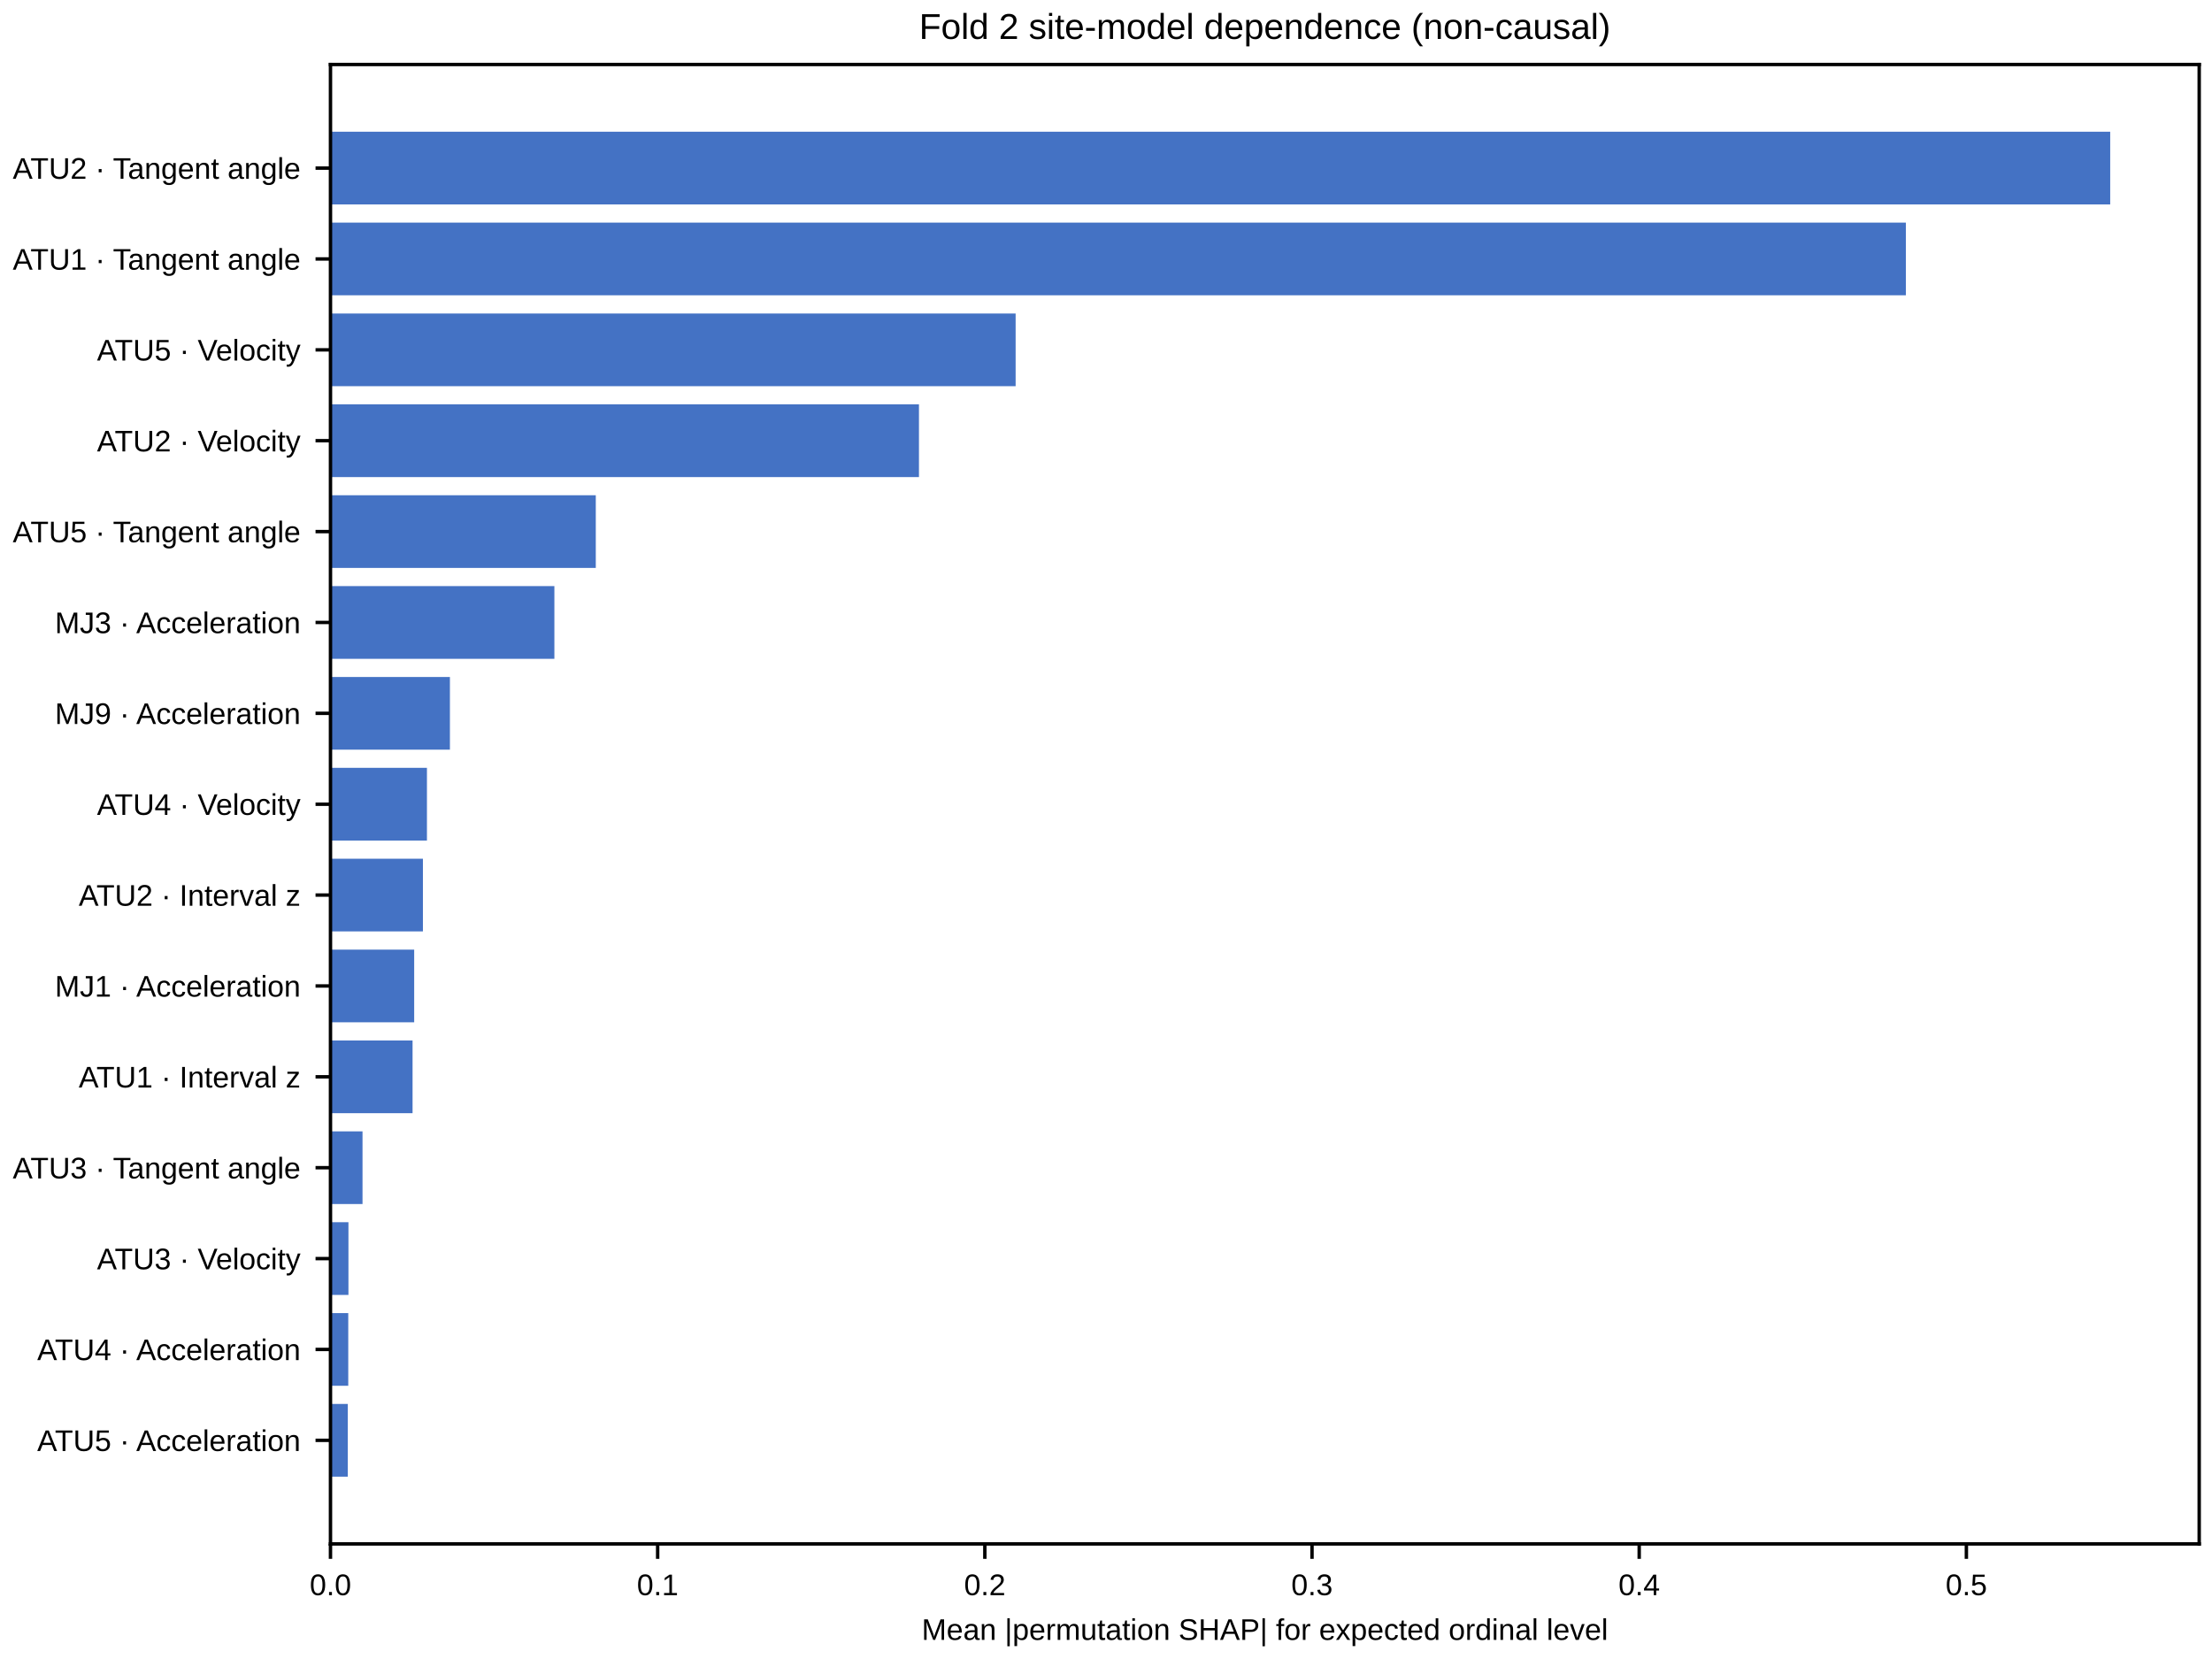
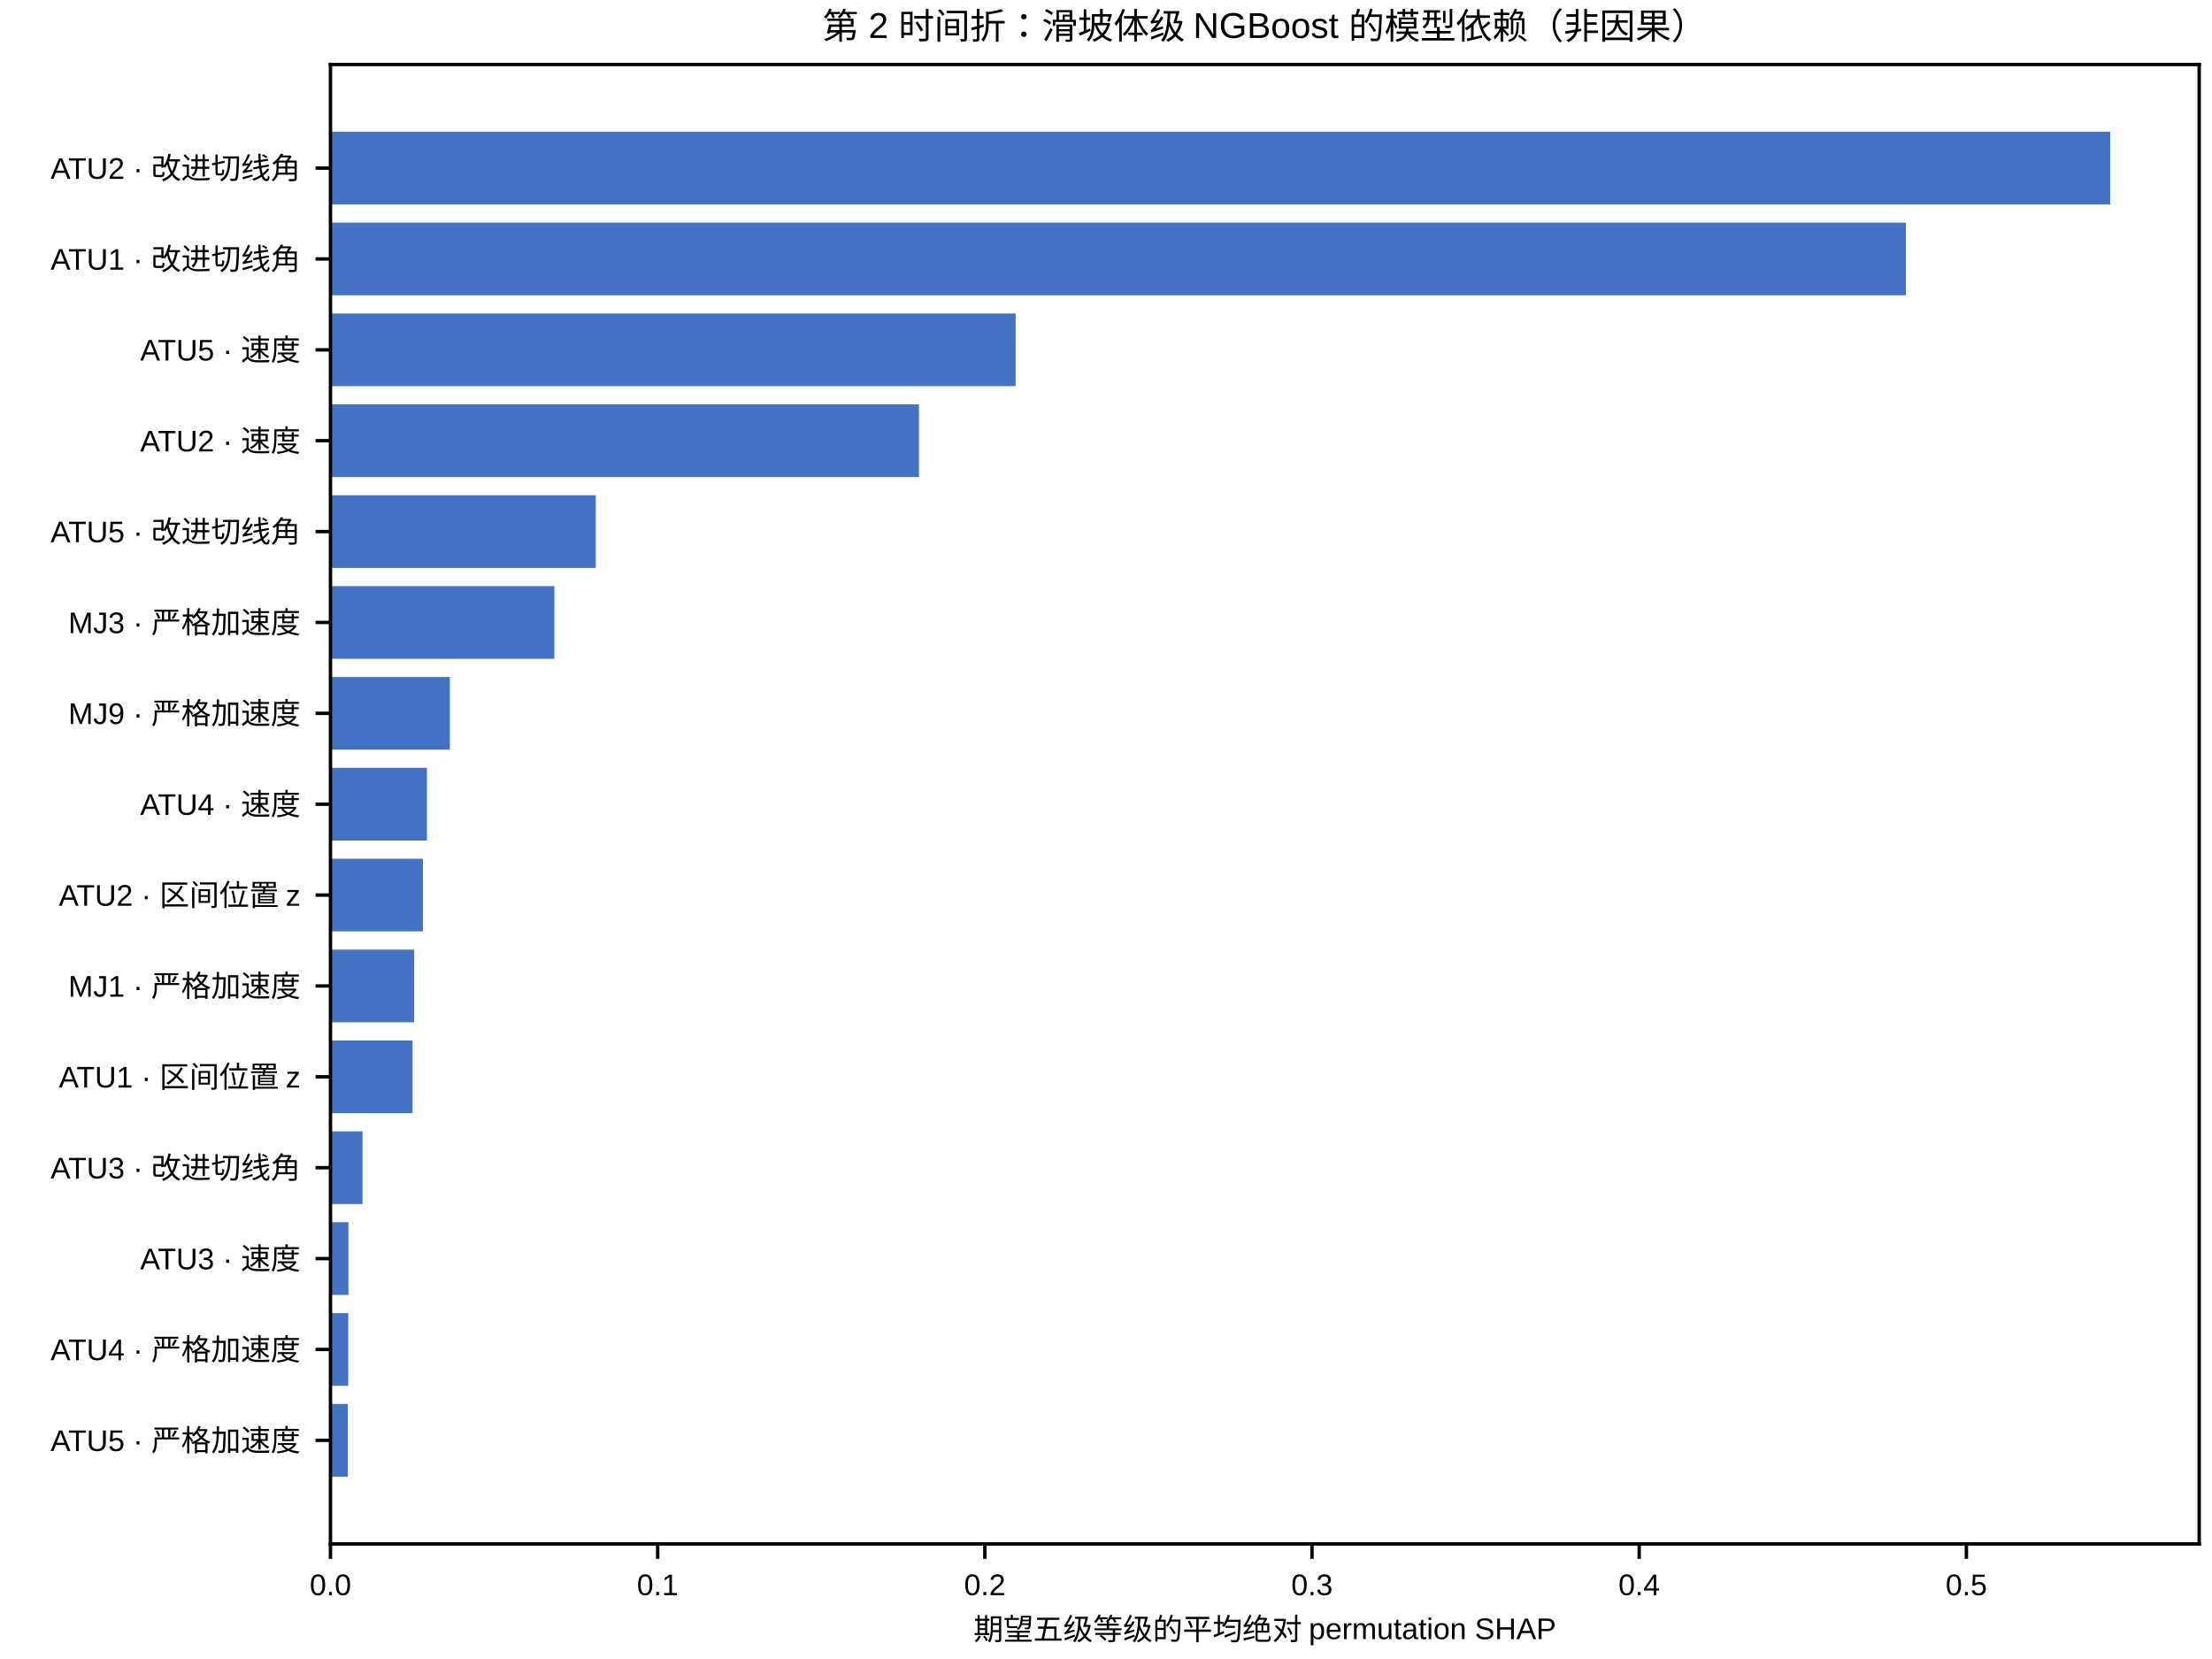
<svg xmlns="http://www.w3.org/2000/svg" xmlns:xlink="http://www.w3.org/1999/xlink" width="518.4pt" height="388.8pt" viewBox="0 0 518.4 388.8" version="1.1">
  <defs>
    <style type="text/css">*{stroke-linejoin: round; stroke-linecap: butt}</style>
  </defs>
  <g id="figure_1">
    <g id="patch_1">
      <path d="M 0 388.8  L 518.4 388.8  L 518.4 0  L 0 0  z " style="fill: #ffffff" />
    </g>
    <g id="axes_1">
      <g id="patch_2">
        <path d="M 77.45 361.829  L 515.4 361.829  L 515.4 15.115  L 77.45 15.115  z " style="fill: #ffffff" />
      </g>
      <g id="patch_3">
        <path d="M 77.45 346.069  L 81.511 346.069  L 81.511 329.032  L 77.45 329.032  z " clip-path="url(#p11db9ffde7)" style="fill: #4472c4" />
      </g>
      <g id="patch_4">
        <path d="M 77.45 324.772  L 81.617 324.772  L 81.617 307.735  L 77.45 307.735  z " clip-path="url(#p11db9ffde7)" style="fill: #4472c4" />
      </g>
      <g id="patch_5">
        <path d="M 77.45 303.475  L 81.66 303.475  L 81.66 286.438  L 77.45 286.438  z " clip-path="url(#p11db9ffde7)" style="fill: #4472c4" />
      </g>
      <g id="patch_6">
        <path d="M 77.45 282.179  L 84.959 282.179  L 84.959 265.141  L 77.45 265.141  z " clip-path="url(#p11db9ffde7)" style="fill: #4472c4" />
      </g>
      <g id="patch_7">
        <path d="M 77.45 260.882  L 96.686 260.882  L 96.686 243.844  L 77.45 243.844  z " clip-path="url(#p11db9ffde7)" style="fill: #4472c4" />
      </g>
      <g id="patch_8">
        <path d="M 77.45 239.585  L 97.066 239.585  L 97.066 222.547  L 77.45 222.547  z " clip-path="url(#p11db9ffde7)" style="fill: #4472c4" />
      </g>
      <g id="patch_9">
        <path d="M 77.45 218.288  L 99.115 218.288  L 99.115 201.25  L 77.45 201.25  z " clip-path="url(#p11db9ffde7)" style="fill: #4472c4" />
      </g>
      <g id="patch_10">
        <path d="M 77.45 196.991  L 100.058 196.991  L 100.058 179.953  L 77.45 179.953  z " clip-path="url(#p11db9ffde7)" style="fill: #4472c4" />
      </g>
      <g id="patch_11">
        <path d="M 77.45 175.694  L 105.442 175.694  L 105.442 158.656  L 77.45 158.656  z " clip-path="url(#p11db9ffde7)" style="fill: #4472c4" />
      </g>
      <g id="patch_12">
        <path d="M 77.45 154.397  L 129.924 154.397  L 129.924 137.359  L 77.45 137.359  z " clip-path="url(#p11db9ffde7)" style="fill: #4472c4" />
      </g>
      <g id="patch_13">
        <path d="M 77.45 133.1  L 139.628 133.1  L 139.628 116.063  L 77.45 116.063  z " clip-path="url(#p11db9ffde7)" style="fill: #4472c4" />
      </g>
      <g id="patch_14">
        <path d="M 77.45 111.803  L 215.367 111.803  L 215.367 94.766  L 77.45 94.766  z " clip-path="url(#p11db9ffde7)" style="fill: #4472c4" />
      </g>
      <g id="patch_15">
        <path d="M 77.45 90.506  L 238.021 90.506  L 238.021 73.469  L 77.45 73.469  z " clip-path="url(#p11db9ffde7)" style="fill: #4472c4" />
      </g>
      <g id="patch_16">
        <path d="M 77.45 69.209  L 446.655 69.209  L 446.655 52.172  L 77.45 52.172  z " clip-path="url(#p11db9ffde7)" style="fill: #4472c4" />
      </g>
      <g id="patch_17">
        <path d="M 77.45 47.912  L 494.545 47.912  L 494.545 30.875  L 77.45 30.875  z " clip-path="url(#p11db9ffde7)" style="fill: #4472c4" />
      </g>
      <g id="matplotlib.axis_1">
        <g id="xtick_1">
          <g id="line2d_1">
            <defs>
              <path id="mcaa09611f0" d="M 0 0  L 0 3.5  " style="stroke: #000000; stroke-width: 0.8" />
            </defs>
            <g>
              <use xlink:href="#mcaa09611f0" x="77.45" y="361.829" style="stroke: #000000; stroke-width: 0.8" />
            </g>
          </g>
          <g id="text_1">
            <text style="font-size: 7px; font-family: 'Arial', 'Helvetica', 'DejaVu Sans', sans-serif; text-anchor: middle" x="77.45" y="373.839" transform="rotate(-0 77.44961 373.8394)">0.0</text>
          </g>
        </g>
        <g id="xtick_2">
          <g id="line2d_2">
            <g>
              <use xlink:href="#mcaa09611f0" x="154.127" y="361.829" style="stroke: #000000; stroke-width: 0.8" />
            </g>
          </g>
          <g id="text_2">
            <text style="font-size: 7px; font-family: 'Arial', 'Helvetica', 'DejaVu Sans', sans-serif; text-anchor: middle" x="154.127" y="373.839" transform="rotate(-0 154.1269 373.8394)">0.1</text>
          </g>
        </g>
        <g id="xtick_3">
          <g id="line2d_3">
            <g>
              <use xlink:href="#mcaa09611f0" x="230.804" y="361.829" style="stroke: #000000; stroke-width: 0.8" />
            </g>
          </g>
          <g id="text_3">
            <text style="font-size: 7px; font-family: 'Arial', 'Helvetica', 'DejaVu Sans', sans-serif; text-anchor: middle" x="230.804" y="373.839" transform="rotate(-0 230.8041 373.8394)">0.2</text>
          </g>
        </g>
        <g id="xtick_4">
          <g id="line2d_4">
            <g>
              <use xlink:href="#mcaa09611f0" x="307.481" y="361.829" style="stroke: #000000; stroke-width: 0.8" />
            </g>
          </g>
          <g id="text_4">
            <text style="font-size: 7px; font-family: 'Arial', 'Helvetica', 'DejaVu Sans', sans-serif; text-anchor: middle" x="307.481" y="373.839" transform="rotate(-0 307.4814 373.8394)">0.3</text>
          </g>
        </g>
        <g id="xtick_5">
          <g id="line2d_5">
            <g>
              <use xlink:href="#mcaa09611f0" x="384.159" y="361.829" style="stroke: #000000; stroke-width: 0.8" />
            </g>
          </g>
          <g id="text_5">
            <text style="font-size: 7px; font-family: 'Arial', 'Helvetica', 'DejaVu Sans', sans-serif; text-anchor: middle" x="384.159" y="373.839" transform="rotate(-0 384.1586 373.8394)">0.4</text>
          </g>
        </g>
        <g id="xtick_6">
          <g id="line2d_6">
            <g>
              <use xlink:href="#mcaa09611f0" x="460.836" y="361.829" style="stroke: #000000; stroke-width: 0.8" />
            </g>
          </g>
          <g id="text_6">
            <text style="font-size: 7px; font-family: 'Arial', 'Helvetica', 'DejaVu Sans', sans-serif; text-anchor: middle" x="460.836" y="373.839" transform="rotate(-0 460.8359 373.8394)">0.5</text>
          </g>
        </g>
        <g id="text_7">
-           <text style="font-size: 7px; font-family: 'Arial', 'Helvetica', 'DejaVu Sans', sans-serif; text-anchor: middle" x="296.425" y="384.326" transform="rotate(-0 296.4247 384.3265)">Mean |permutation SHAP| for expected ordinal level</text>
+           <text style="font-size: 7px; font-family: 'Arial', 'Helvetica', 'DejaVu Sans', sans-serif; text-anchor: middle" x="296.425" y="384.326" transform="rotate(-0 296.4247 384.3265)">期望五级等级的平均绝对 permutation SHAP</text>
        </g>
      </g>
      <g id="matplotlib.axis_2">
        <g id="ytick_1">
          <g id="line2d_7">
            <defs>
              <path id="mf9f0d2ece2" d="M 0 0  L -3.5 0  " style="stroke: #000000; stroke-width: 0.8" />
            </defs>
            <g>
              <use xlink:href="#mf9f0d2ece2" x="77.45" y="337.55" style="stroke: #000000; stroke-width: 0.8" />
            </g>
          </g>
          <g id="text_8">
-             <text style="font-size: 7px; font-family: 'Arial', 'Helvetica', 'DejaVu Sans', sans-serif; text-anchor: end" x="70.45" y="340.056" transform="rotate(-0 70.44961 340.0557)">ATU5 · Acceleration</text>
+             <text style="font-size: 7px; font-family: 'Arial', 'Helvetica', 'DejaVu Sans', sans-serif; text-anchor: end" x="70.45" y="340.056" transform="rotate(-0 70.44961 340.0557)">ATU5 · 严格加速度</text>
          </g>
        </g>
        <g id="ytick_2">
          <g id="line2d_8">
            <g>
              <use xlink:href="#mf9f0d2ece2" x="77.45" y="316.254" style="stroke: #000000; stroke-width: 0.8" />
            </g>
          </g>
          <g id="text_9">
-             <text style="font-size: 7px; font-family: 'Arial', 'Helvetica', 'DejaVu Sans', sans-serif; text-anchor: end" x="70.45" y="318.759" transform="rotate(-0 70.44961 318.7588)">ATU4 · Acceleration</text>
+             <text style="font-size: 7px; font-family: 'Arial', 'Helvetica', 'DejaVu Sans', sans-serif; text-anchor: end" x="70.45" y="318.759" transform="rotate(-0 70.44961 318.7588)">ATU4 · 严格加速度</text>
          </g>
        </g>
        <g id="ytick_3">
          <g id="line2d_9">
            <g>
              <use xlink:href="#mf9f0d2ece2" x="77.45" y="294.957" style="stroke: #000000; stroke-width: 0.8" />
            </g>
          </g>
          <g id="text_10">
-             <text style="font-size: 7px; font-family: 'Arial', 'Helvetica', 'DejaVu Sans', sans-serif; text-anchor: end" x="70.45" y="297.472" transform="rotate(-0 70.44961 297.4723)">ATU3 · Velocity</text>
+             <text style="font-size: 7px; font-family: 'Arial', 'Helvetica', 'DejaVu Sans', sans-serif; text-anchor: end" x="70.45" y="297.472" transform="rotate(-0 70.44961 297.4723)">ATU3 · 速度</text>
          </g>
        </g>
        <g id="ytick_4">
          <g id="line2d_10">
            <g>
              <use xlink:href="#mf9f0d2ece2" x="77.45" y="273.66" style="stroke: #000000; stroke-width: 0.8" />
            </g>
          </g>
          <g id="text_11">
-             <text style="font-size: 7px; font-family: 'Arial', 'Helvetica', 'DejaVu Sans', sans-serif; text-anchor: end" x="70.45" y="276.175" transform="rotate(-0 70.44961 276.1754)">ATU3 · Tangent angle</text>
+             <text style="font-size: 7px; font-family: 'Arial', 'Helvetica', 'DejaVu Sans', sans-serif; text-anchor: end" x="70.45" y="276.175" transform="rotate(-0 70.44961 276.1754)">ATU3 · 改进切线角</text>
          </g>
        </g>
        <g id="ytick_5">
          <g id="line2d_11">
            <g>
              <use xlink:href="#mf9f0d2ece2" x="77.45" y="252.363" style="stroke: #000000; stroke-width: 0.8" />
            </g>
          </g>
          <g id="text_12">
-             <text style="font-size: 7px; font-family: 'Arial', 'Helvetica', 'DejaVu Sans', sans-serif; text-anchor: end" x="70.45" y="254.868" transform="rotate(-0 70.44961 254.8681)">ATU1 · Interval z</text>
+             <text style="font-size: 7px; font-family: 'Arial', 'Helvetica', 'DejaVu Sans', sans-serif; text-anchor: end" x="70.45" y="254.868" transform="rotate(-0 70.44961 254.8681)">ATU1 · 区间位置 z</text>
          </g>
        </g>
        <g id="ytick_6">
          <g id="line2d_12">
            <g>
              <use xlink:href="#mf9f0d2ece2" x="77.45" y="231.066" style="stroke: #000000; stroke-width: 0.8" />
            </g>
          </g>
          <g id="text_13">
-             <text style="font-size: 7px; font-family: 'Arial', 'Helvetica', 'DejaVu Sans', sans-serif; text-anchor: end" x="70.45" y="233.571" transform="rotate(-0 70.44961 233.5711)">MJ1 · Acceleration</text>
+             <text style="font-size: 7px; font-family: 'Arial', 'Helvetica', 'DejaVu Sans', sans-serif; text-anchor: end" x="70.45" y="233.571" transform="rotate(-0 70.44961 233.5711)">MJ1 · 严格加速度</text>
          </g>
        </g>
        <g id="ytick_7">
          <g id="line2d_13">
            <g>
              <use xlink:href="#mf9f0d2ece2" x="77.45" y="209.769" style="stroke: #000000; stroke-width: 0.8" />
            </g>
          </g>
          <g id="text_14">
-             <text style="font-size: 7px; font-family: 'Arial', 'Helvetica', 'DejaVu Sans', sans-serif; text-anchor: end" x="70.45" y="212.274" transform="rotate(-0 70.44961 212.2742)">ATU2 · Interval z</text>
+             <text style="font-size: 7px; font-family: 'Arial', 'Helvetica', 'DejaVu Sans', sans-serif; text-anchor: end" x="70.45" y="212.274" transform="rotate(-0 70.44961 212.2742)">ATU2 · 区间位置 z</text>
          </g>
        </g>
        <g id="ytick_8">
          <g id="line2d_14">
            <g>
              <use xlink:href="#mf9f0d2ece2" x="77.45" y="188.472" style="stroke: #000000; stroke-width: 0.8" />
            </g>
          </g>
          <g id="text_15">
-             <text style="font-size: 7px; font-family: 'Arial', 'Helvetica', 'DejaVu Sans', sans-serif; text-anchor: end" x="70.45" y="190.977" transform="rotate(-0 70.44961 190.9773)">ATU4 · Velocity</text>
+             <text style="font-size: 7px; font-family: 'Arial', 'Helvetica', 'DejaVu Sans', sans-serif; text-anchor: end" x="70.45" y="190.977" transform="rotate(-0 70.44961 190.9773)">ATU4 · 速度</text>
          </g>
        </g>
        <g id="ytick_9">
          <g id="line2d_15">
            <g>
              <use xlink:href="#mf9f0d2ece2" x="77.45" y="167.175" style="stroke: #000000; stroke-width: 0.8" />
            </g>
          </g>
          <g id="text_16">
-             <text style="font-size: 7px; font-family: 'Arial', 'Helvetica', 'DejaVu Sans', sans-serif; text-anchor: end" x="70.45" y="169.68" transform="rotate(-0 70.44961 169.6804)">MJ9 · Acceleration</text>
+             <text style="font-size: 7px; font-family: 'Arial', 'Helvetica', 'DejaVu Sans', sans-serif; text-anchor: end" x="70.45" y="169.68" transform="rotate(-0 70.44961 169.6804)">MJ9 · 严格加速度</text>
          </g>
        </g>
        <g id="ytick_10">
          <g id="line2d_16">
            <g>
              <use xlink:href="#mf9f0d2ece2" x="77.45" y="145.878" style="stroke: #000000; stroke-width: 0.8" />
            </g>
          </g>
          <g id="text_17">
-             <text style="font-size: 7px; font-family: 'Arial', 'Helvetica', 'DejaVu Sans', sans-serif; text-anchor: end" x="70.45" y="148.383" transform="rotate(-0 70.44961 148.3835)">MJ3 · Acceleration</text>
+             <text style="font-size: 7px; font-family: 'Arial', 'Helvetica', 'DejaVu Sans', sans-serif; text-anchor: end" x="70.45" y="148.383" transform="rotate(-0 70.44961 148.3835)">MJ3 · 严格加速度</text>
          </g>
        </g>
        <g id="ytick_11">
          <g id="line2d_17">
            <g>
              <use xlink:href="#mf9f0d2ece2" x="77.45" y="124.581" style="stroke: #000000; stroke-width: 0.8" />
            </g>
          </g>
          <g id="text_18">
-             <text style="font-size: 7px; font-family: 'Arial', 'Helvetica', 'DejaVu Sans', sans-serif; text-anchor: end" x="70.45" y="127.087" transform="rotate(-0 70.44961 127.0866)">ATU5 · Tangent angle</text>
+             <text style="font-size: 7px; font-family: 'Arial', 'Helvetica', 'DejaVu Sans', sans-serif; text-anchor: end" x="70.45" y="127.087" transform="rotate(-0 70.44961 127.0866)">ATU5 · 改进切线角</text>
          </g>
        </g>
        <g id="ytick_12">
          <g id="line2d_18">
            <g>
              <use xlink:href="#mf9f0d2ece2" x="77.45" y="103.284" style="stroke: #000000; stroke-width: 0.8" />
            </g>
          </g>
          <g id="text_19">
-             <text style="font-size: 7px; font-family: 'Arial', 'Helvetica', 'DejaVu Sans', sans-serif; text-anchor: end" x="70.45" y="105.8" transform="rotate(-0 70.44961 105.8)">ATU2 · Velocity</text>
+             <text style="font-size: 7px; font-family: 'Arial', 'Helvetica', 'DejaVu Sans', sans-serif; text-anchor: end" x="70.45" y="105.8" transform="rotate(-0 70.44961 105.8)">ATU2 · 速度</text>
          </g>
        </g>
        <g id="ytick_13">
          <g id="line2d_19">
            <g>
              <use xlink:href="#mf9f0d2ece2" x="77.45" y="81.987" style="stroke: #000000; stroke-width: 0.8" />
            </g>
          </g>
          <g id="text_20">
-             <text style="font-size: 7px; font-family: 'Arial', 'Helvetica', 'DejaVu Sans', sans-serif; text-anchor: end" x="70.45" y="84.493" transform="rotate(-0 70.44961 84.49273)">ATU5 · Velocity</text>
+             <text style="font-size: 7px; font-family: 'Arial', 'Helvetica', 'DejaVu Sans', sans-serif; text-anchor: end" x="70.45" y="84.493" transform="rotate(-0 70.44961 84.49273)">ATU5 · 速度</text>
          </g>
        </g>
        <g id="ytick_14">
          <g id="line2d_20">
            <g>
              <use xlink:href="#mf9f0d2ece2" x="77.45" y="60.691" style="stroke: #000000; stroke-width: 0.8" />
            </g>
          </g>
          <g id="text_21">
-             <text style="font-size: 7px; font-family: 'Arial', 'Helvetica', 'DejaVu Sans', sans-serif; text-anchor: end" x="70.45" y="63.206" transform="rotate(-0 70.44961 63.2062)">ATU1 · Tangent angle</text>
+             <text style="font-size: 7px; font-family: 'Arial', 'Helvetica', 'DejaVu Sans', sans-serif; text-anchor: end" x="70.45" y="63.206" transform="rotate(-0 70.44961 63.2062)">ATU1 · 改进切线角</text>
          </g>
        </g>
        <g id="ytick_15">
          <g id="line2d_21">
            <g>
              <use xlink:href="#mf9f0d2ece2" x="77.45" y="39.394" style="stroke: #000000; stroke-width: 0.8" />
            </g>
          </g>
          <g id="text_22">
-             <text style="font-size: 7px; font-family: 'Arial', 'Helvetica', 'DejaVu Sans', sans-serif; text-anchor: end" x="70.45" y="41.909" transform="rotate(-0 70.44961 41.90929)">ATU2 · Tangent angle</text>
+             <text style="font-size: 7px; font-family: 'Arial', 'Helvetica', 'DejaVu Sans', sans-serif; text-anchor: end" x="70.45" y="41.909" transform="rotate(-0 70.44961 41.90929)">ATU2 · 改进切线角</text>
          </g>
        </g>
      </g>
      <g id="patch_18">
        <path d="M 77.45 361.829  L 77.45 15.115  " style="fill: none; stroke: #000000; stroke-width: 0.8; stroke-linejoin: miter; stroke-linecap: square" />
      </g>
      <g id="patch_19">
        <path d="M 515.4 361.829  L 515.4 15.115  " style="fill: none; stroke: #000000; stroke-width: 0.8; stroke-linejoin: miter; stroke-linecap: square" />
      </g>
      <g id="patch_20">
        <path d="M 77.45 361.829  L 515.4 361.829  " style="fill: none; stroke: #000000; stroke-width: 0.8; stroke-linejoin: miter; stroke-linecap: square" />
      </g>
      <g id="patch_21">
        <path d="M 77.45 15.115  L 515.4 15.115  " style="fill: none; stroke: #000000; stroke-width: 0.8; stroke-linejoin: miter; stroke-linecap: square" />
      </g>
      <g id="text_23">
-         <text style="font-size: 8.4px; font-family: 'Arial', 'Helvetica', 'DejaVu Sans', sans-serif; text-anchor: middle" x="296.425" y="9.115" transform="rotate(-0 296.4247 9.115178)">Fold 2 site-model dependence (non-causal)</text>
+         <text style="font-size: 8.4px; font-family: 'Arial', 'Helvetica', 'DejaVu Sans', sans-serif; text-anchor: middle" x="296.425" y="9.115" transform="rotate(-0 296.4247 9.115178)">第 2 时间折：滑坡体级 NGBoost 的模型依赖（非因果）</text>
      </g>
    </g>
  </g>
  <defs>
    <clipPath id="p11db9ffde7">
      <rect x="77.45" y="15.115" width="437.95" height="346.714" />
    </clipPath>
  </defs>
</svg>
